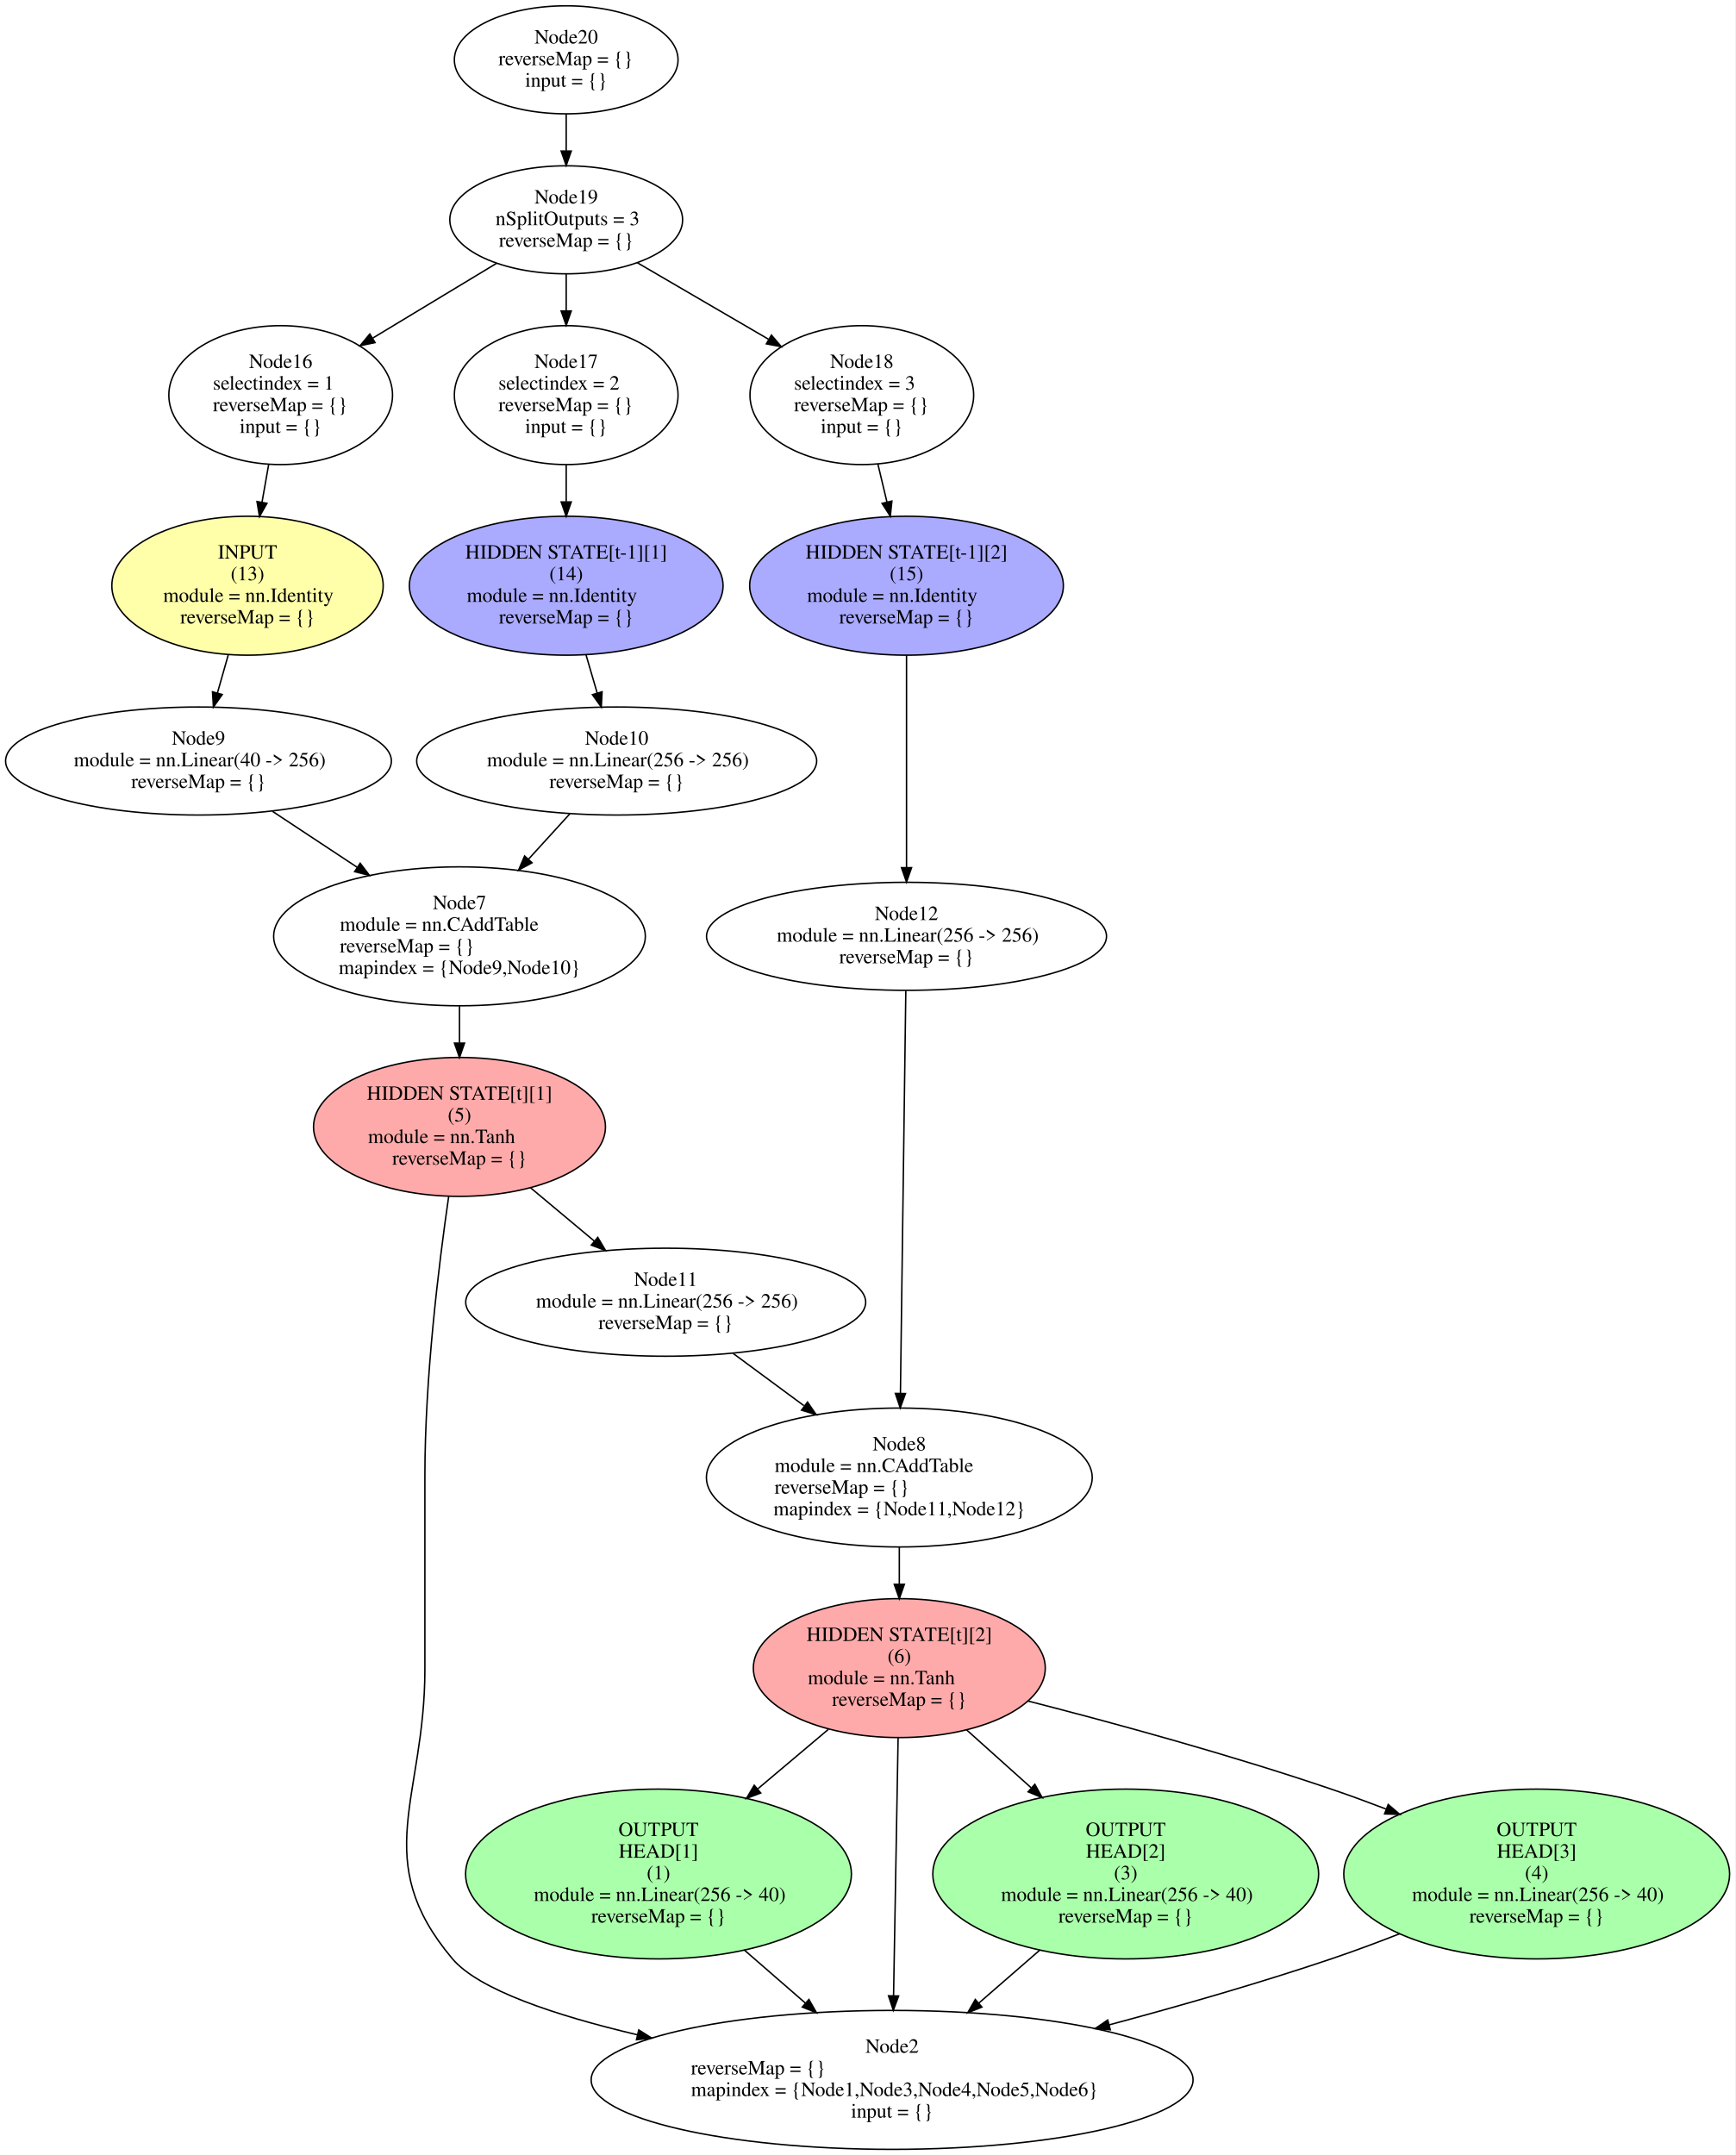
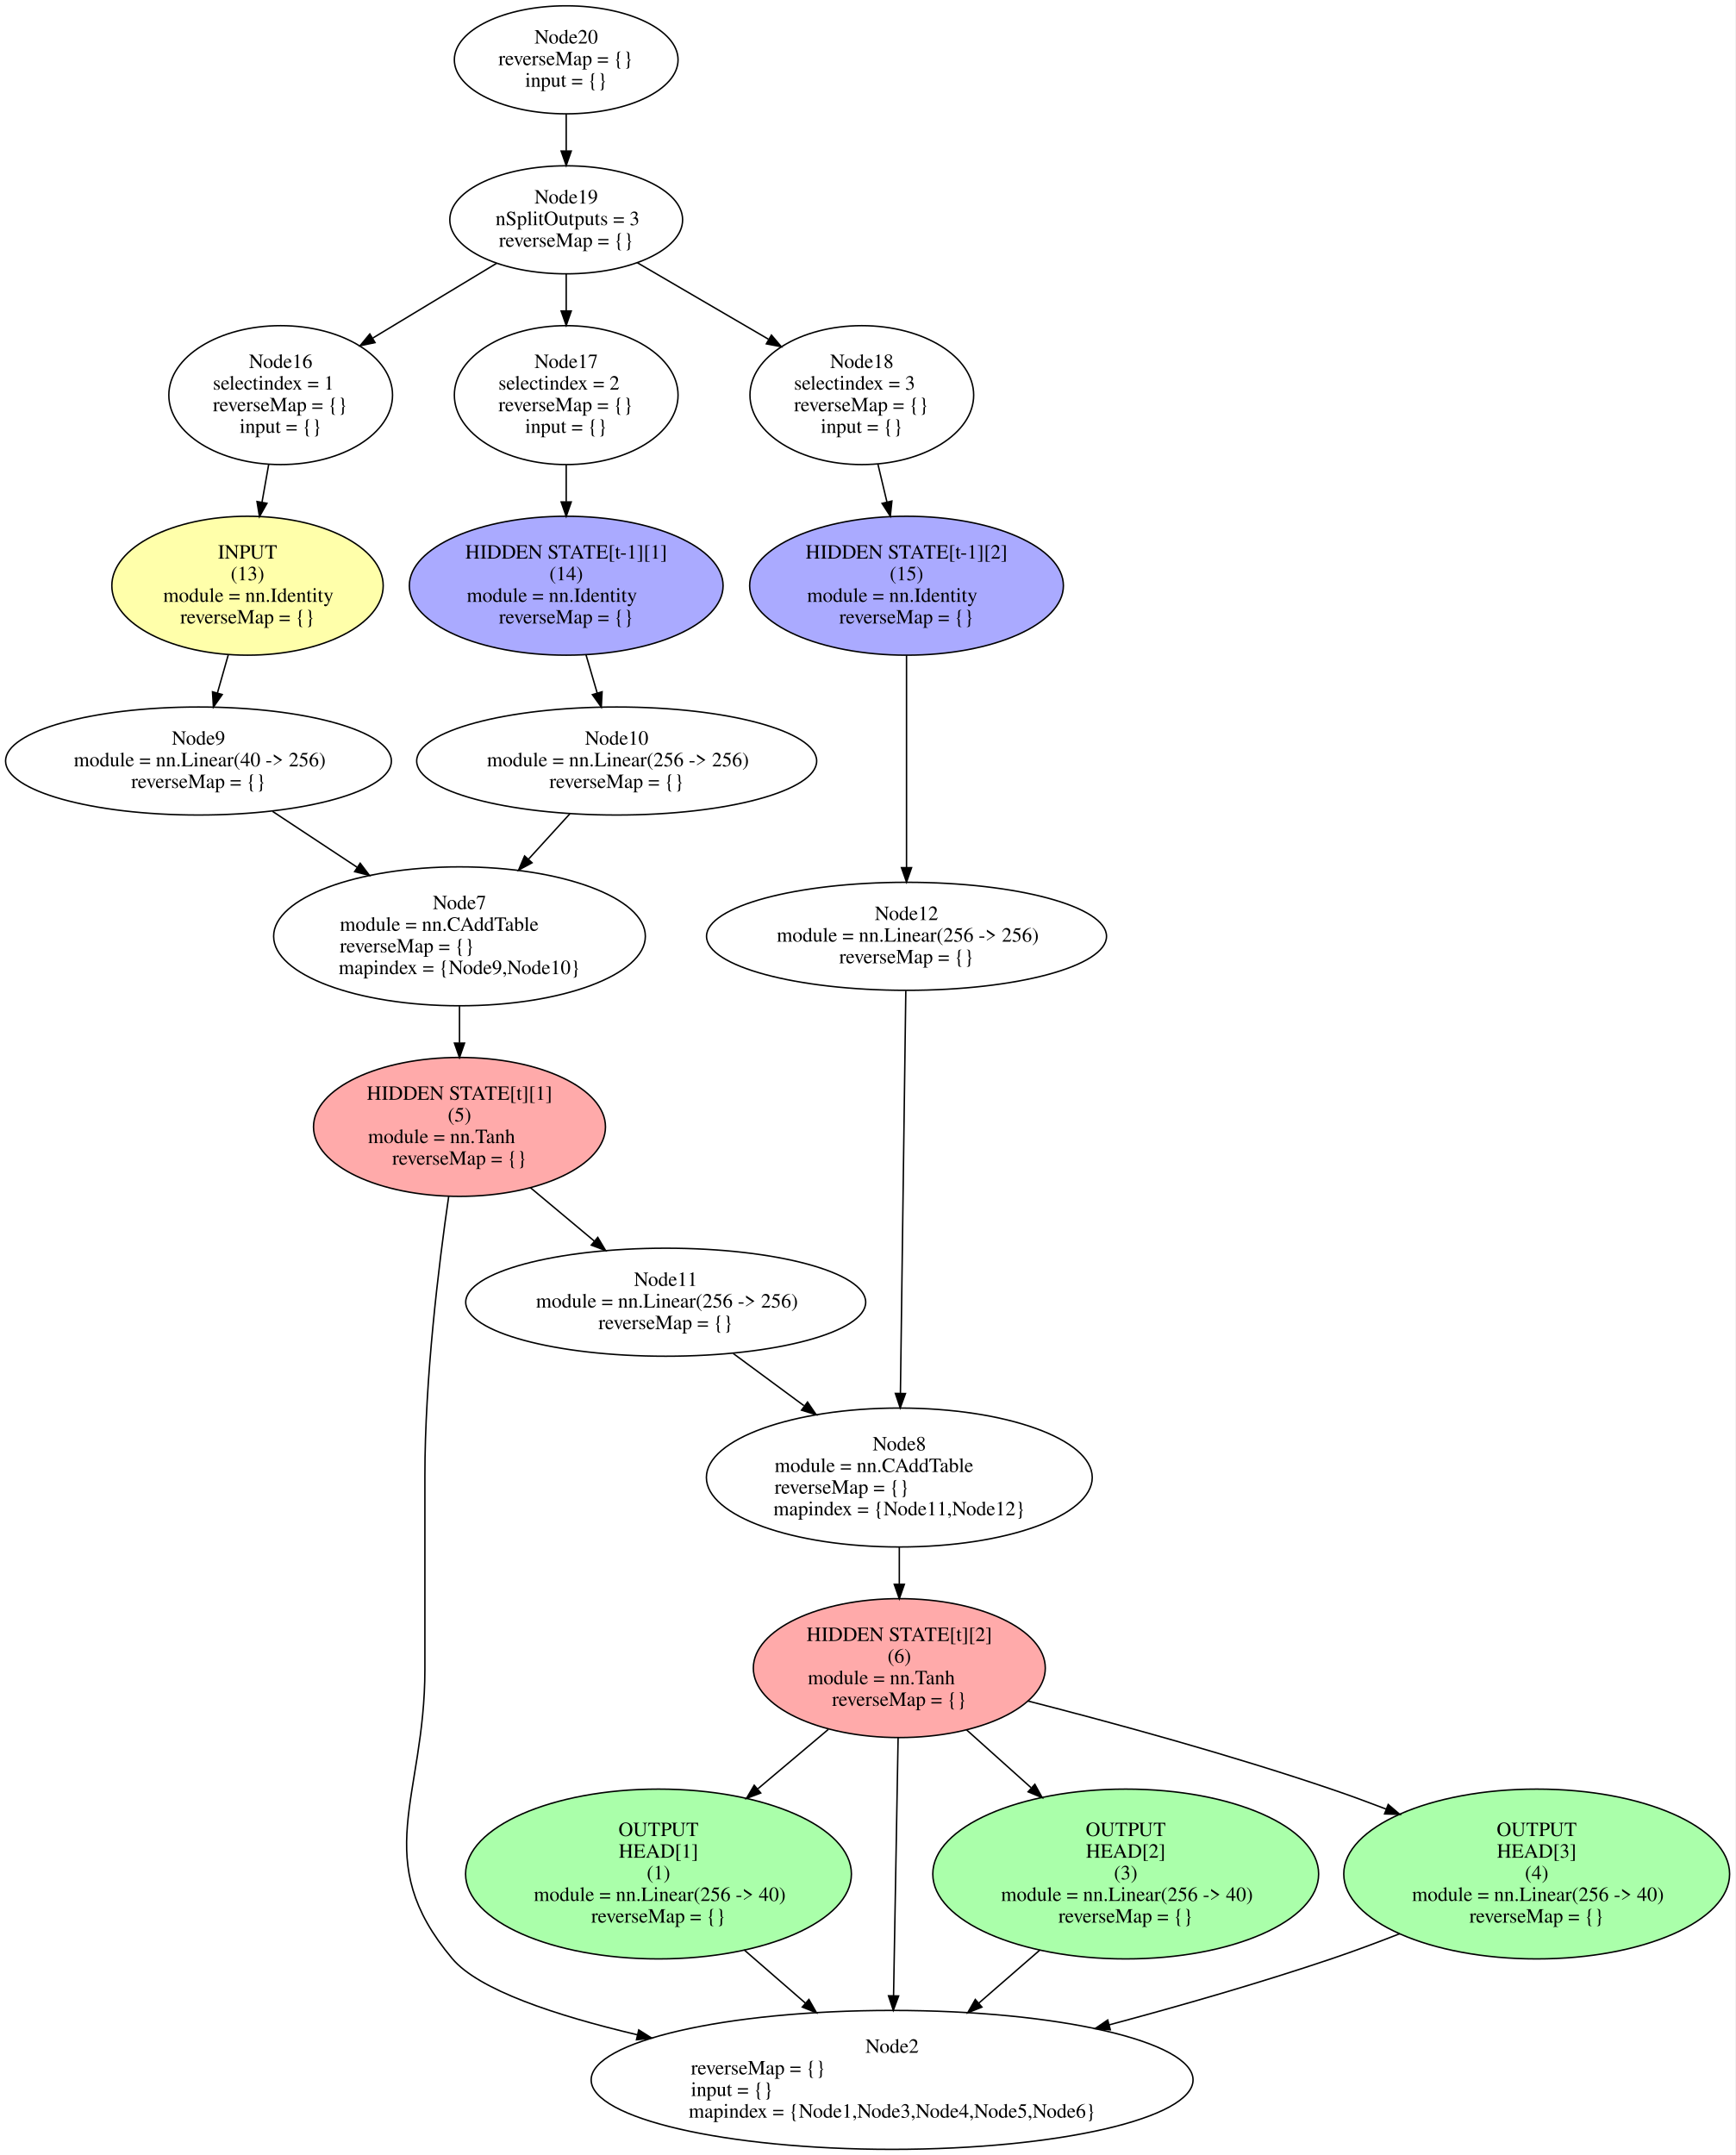
<svg xmlns="http://www.w3.org/2000/svg" xmlns:xlink="http://www.w3.org/1999/xlink" width="1203pt" height="1494pt" viewBox="0.00 0.00 1203.29 1494.36">
  <g id="graph0" class="graph" transform="scale(1 1) rotate(0) translate(4 1490.36)">
    <polygon fill="white" stroke="none" points="-4,4 -4,-1490.36 1199.29,-1490.36 1199.29,4 -4,4" />
    <g id="node1" class="node">
      <g id="a_node1">
        <a xlink:title="[/home/marcin/torch/install/share/lua/5.3/nngraph/init.lua]:76_">
          <ellipse fill="#aaffaa" stroke="black" cx="452.643" cy="-190.856" rx="133.787" ry="58.88" />
          <text text-anchor="middle" x="452.643" y="-217.156" font-family="Times,serif" font-size="14.00">OUTPUT</text>
          <text text-anchor="middle" x="452.643" y="-202.156" font-family="Times,serif" font-size="14.00">HEAD[1]</text>
          <text text-anchor="middle" x="452.643" y="-187.156" font-family="Times,serif" font-size="14.00"> (1)</text>
          <text text-anchor="start" x="366.143" y="-172.156" font-family="Times,serif" font-size="14.00">module = nn.Linear(256 -&gt; 40)</text>
          <text text-anchor="middle" x="452.643" y="-157.156" font-family="Times,serif" font-size="14.00">reverseMap = {}</text>
        </a>
      </g>
    </g>
    <g id="node2" class="node">
      <g id="a_node2">
        <a xlink:title="[[C]]:-1_">
          <ellipse fill="none" stroke="black" cx="614.643" cy="-48.083" rx="208.693" ry="48.167" />
          <text text-anchor="middle" x="614.643" y="-66.883" font-family="Times,serif" font-size="14.00">Node2</text>
          <text text-anchor="start" x="475.143" y="-51.883" font-family="Times,serif" font-size="14.00">reverseMap = {}</text>
-           <text text-anchor="start" x="475.143" y="-36.883" font-family="Times,serif" font-size="14.00">mapindex = {Node1,Node3,Node4,Node5,Node6}</text>
-           <text text-anchor="middle" x="614.643" y="-21.883" font-family="Times,serif" font-size="14.00">input = {}</text>
+           <text text-anchor="start" x="475.143" y="-36.883" font-family="Times,serif" font-size="14.00">input = {}</text>
+           <text text-anchor="middle" x="614.643" y="-21.883" font-family="Times,serif" font-size="14.00">mapindex = {Node1,Node3,Node4,Node5,Node6}</text>
        </a>
      </g>
    </g>
    <g id="edge1" class="edge">
      <path fill="none" stroke="black" d="M512.046,-138.237C525.913,-126.187 540.691,-113.345 554.586,-101.271" />
      <polygon fill="black" stroke="black" points="556.951,-103.853 562.204,-94.651 552.36,-98.569 556.951,-103.853" />
    </g>
    <g id="node3" class="node">
      <g id="a_node3">
        <a xlink:title="[/home/marcin/torch/install/share/lua/5.3/nngraph/init.lua]:76_">
          <ellipse fill="#aaffaa" stroke="black" cx="776.643" cy="-190.856" rx="133.787" ry="58.88" />
          <text text-anchor="middle" x="776.643" y="-217.156" font-family="Times,serif" font-size="14.00">OUTPUT</text>
          <text text-anchor="middle" x="776.643" y="-202.156" font-family="Times,serif" font-size="14.00">HEAD[2]</text>
          <text text-anchor="middle" x="776.643" y="-187.156" font-family="Times,serif" font-size="14.00"> (3)</text>
          <text text-anchor="start" x="690.143" y="-172.156" font-family="Times,serif" font-size="14.00">module = nn.Linear(256 -&gt; 40)</text>
          <text text-anchor="middle" x="776.643" y="-157.156" font-family="Times,serif" font-size="14.00">reverseMap = {}</text>
        </a>
      </g>
    </g>
    <g id="edge2" class="edge">
      <path fill="none" stroke="black" d="M717.24,-138.237C703.373,-126.187 688.595,-113.345 674.7,-101.271" />
      <polygon fill="black" stroke="black" points="676.927,-98.569 667.083,-94.651 672.335,-103.853 676.927,-98.569" />
    </g>
    <g id="node4" class="node">
      <g id="a_node4">
        <a xlink:title="[/home/marcin/torch/install/share/lua/5.3/nngraph/init.lua]:76_">
          <ellipse fill="#aaffaa" stroke="black" cx="1061.64" cy="-190.856" rx="133.787" ry="58.88" />
          <text text-anchor="middle" x="1061.64" y="-217.156" font-family="Times,serif" font-size="14.00">OUTPUT</text>
          <text text-anchor="middle" x="1061.64" y="-202.156" font-family="Times,serif" font-size="14.00">HEAD[3]</text>
          <text text-anchor="middle" x="1061.64" y="-187.156" font-family="Times,serif" font-size="14.00"> (4)</text>
          <text text-anchor="start" x="975.143" y="-172.156" font-family="Times,serif" font-size="14.00">module = nn.Linear(256 -&gt; 40)</text>
          <text text-anchor="middle" x="1061.64" y="-157.156" font-family="Times,serif" font-size="14.00">reverseMap = {}</text>
        </a>
      </g>
    </g>
    <g id="edge3" class="edge">
      <path fill="none" stroke="black" d="M966.755,-149.479C951.132,-143.36 935.021,-137.364 919.643,-132.167 869.926,-115.363 814.795,-99.521 765.232,-86.266" />
      <polygon fill="black" stroke="black" points="765.96,-82.838 755.396,-83.65 764.161,-89.603 765.96,-82.838" />
    </g>
    <g id="node5" class="node">
      <g id="a_node5">
        <a xlink:title="[/home/marcin/torch/install/share/lua/5.3/nngraph/init.lua]:76_">
          <ellipse fill="#ffaaaa" stroke="black" cx="314.643" cy="-708.916" rx="101.233" ry="48.167" />
          <text text-anchor="middle" x="314.643" y="-727.716" font-family="Times,serif" font-size="14.00">HIDDEN STATE[t][1]</text>
          <text text-anchor="middle" x="314.643" y="-712.716" font-family="Times,serif" font-size="14.00"> (5)</text>
          <text text-anchor="start" x="251.143" y="-697.716" font-family="Times,serif" font-size="14.00">module = nn.Tanh</text>
          <text text-anchor="middle" x="314.643" y="-682.716" font-family="Times,serif" font-size="14.00">reverseMap = {}</text>
        </a>
      </g>
    </g>
    <g id="edge4" class="edge">
      <path fill="none" stroke="black" d="M307.181,-660.927C300.136,-612.432 290.643,-534.525 290.643,-466.796 290.643,-466.796 290.643,-466.796 290.643,-332.63 290.643,-243.136 252.012,-200.634 309.643,-132.167 327.893,-110.486 381.056,-92.776 437.993,-79.362" />
      <polygon fill="black" stroke="black" points="438.948,-82.734 447.906,-77.077 437.375,-75.913 438.948,-82.734" />
    </g>
    <g id="node11" class="node">
      <g id="a_node11">
        <a xlink:title="[/home/marcin/torch/install/share/lua/5.3/nngraph/init.lua]:76_">
          <ellipse fill="none" stroke="black" cx="457.643" cy="-587.356" rx="138.686" ry="37.453" />
          <text text-anchor="middle" x="457.643" y="-598.656" font-family="Times,serif" font-size="14.00">Node11</text>
          <text text-anchor="start" x="367.643" y="-583.656" font-family="Times,serif" font-size="14.00">module = nn.Linear(256 -&gt; 256)</text>
          <text text-anchor="middle" x="457.643" y="-568.656" font-family="Times,serif" font-size="14.00">reverseMap = {}</text>
        </a>
      </g>
    </g>
    <g id="edge17" class="edge">
      <path fill="none" stroke="black" d="M363.856,-666.77C378.171,-654.802 393.81,-641.726 408.143,-629.742" />
      <polygon fill="black" stroke="black" points="410.528,-632.311 415.954,-623.211 406.038,-626.94 410.528,-632.311" />
    </g>
    <g id="node6" class="node">
      <g id="a_node6">
        <a xlink:title="[/home/marcin/torch/install/share/lua/5.3/nngraph/init.lua]:76_">
          <ellipse fill="#ffaaaa" stroke="black" cx="619.643" cy="-333.63" rx="101.233" ry="48.167" />
          <text text-anchor="middle" x="619.643" y="-352.43" font-family="Times,serif" font-size="14.00">HIDDEN STATE[t][2]</text>
          <text text-anchor="middle" x="619.643" y="-337.43" font-family="Times,serif" font-size="14.00"> (6)</text>
          <text text-anchor="start" x="556.143" y="-322.43" font-family="Times,serif" font-size="14.00">module = nn.Tanh</text>
          <text text-anchor="middle" x="619.643" y="-307.43" font-family="Times,serif" font-size="14.00">reverseMap = {}</text>
        </a>
      </g>
    </g>
    <g id="edge6" class="edge">
      <path fill="none" stroke="black" d="M570.441,-291.154C555.145,-278.26 537.99,-263.799 521.605,-249.988" />
      <polygon fill="black" stroke="black" points="523.537,-247.039 513.636,-243.27 519.026,-252.391 523.537,-247.039" />
    </g>
    <g id="edge5" class="edge">
      <path fill="none" stroke="black" d="M618.812,-285.489C617.945,-236.327 616.585,-159.225 615.656,-106.534" />
      <polygon fill="black" stroke="black" points="619.152,-106.273 615.476,-96.336 612.153,-106.396 619.152,-106.273" />
    </g>
    <g id="edge7" class="edge">
      <path fill="none" stroke="black" d="M666.323,-290.774C680.332,-278.213 695.969,-264.193 710.964,-250.748" />
      <polygon fill="black" stroke="black" points="713.626,-253.062 718.734,-243.78 708.953,-247.85 713.626,-253.062" />
    </g>
    <g id="edge8" class="edge">
      <path fill="none" stroke="black" d="M708.742,-310.841C768.857,-295.437 849.679,-273.357 919.643,-249.546 931.888,-245.379 944.603,-240.714 957.167,-235.891" />
      <polygon fill="black" stroke="black" points="958.679,-239.059 966.736,-232.178 956.147,-232.533 958.679,-239.059" />
    </g>
    <g id="node7" class="node">
      <g id="a_node7">
        <a xlink:title="[/home/marcin/torch/install/share/lua/5.3/nngraph/init.lua]:69_">
          <ellipse fill="none" stroke="black" cx="314.643" cy="-841.082" rx="128.887" ry="48.167" />
          <text text-anchor="middle" x="314.643" y="-859.882" font-family="Times,serif" font-size="14.00">Node7</text>
          <text text-anchor="start" x="231.643" y="-844.882" font-family="Times,serif" font-size="14.00">module = nn.CAddTable</text>
          <text text-anchor="start" x="231.643" y="-829.882" font-family="Times,serif" font-size="14.00">reverseMap = {}</text>
          <text text-anchor="middle" x="314.643" y="-814.882" font-family="Times,serif" font-size="14.00">mapindex = {Node9,Node10}</text>
        </a>
      </g>
    </g>
    <g id="edge9" class="edge">
      <path fill="none" stroke="black" d="M314.643,-792.721C314.643,-784.452 314.643,-775.771 314.643,-767.268" />
      <polygon fill="black" stroke="black" points="318.143,-767.024 314.643,-757.024 311.143,-767.024 318.143,-767.024" />
    </g>
    <g id="node8" class="node">
      <g id="a_node8">
        <a xlink:title="[/home/marcin/torch/install/share/lua/5.3/nngraph/init.lua]:69_">
          <ellipse fill="none" stroke="black" cx="619.643" cy="-465.796" rx="133.787" ry="48.167" />
          <text text-anchor="middle" x="619.643" y="-484.596" font-family="Times,serif" font-size="14.00">Node8</text>
          <text text-anchor="start" x="533.143" y="-469.596" font-family="Times,serif" font-size="14.00">module = nn.CAddTable</text>
          <text text-anchor="start" x="533.143" y="-454.596" font-family="Times,serif" font-size="14.00">reverseMap = {}</text>
          <text text-anchor="middle" x="619.643" y="-439.596" font-family="Times,serif" font-size="14.00">mapindex = {Node11,Node12}</text>
        </a>
      </g>
    </g>
    <g id="edge10" class="edge">
      <path fill="none" stroke="black" d="M619.643,-417.435C619.643,-409.166 619.643,-400.484 619.643,-391.981" />
      <polygon fill="black" stroke="black" points="623.143,-391.738 619.643,-381.738 616.143,-391.738 623.143,-391.738" />
    </g>
    <g id="node9" class="node">
      <g id="a_node9">
        <a xlink:title="[/home/marcin/torch/install/share/lua/5.3/nngraph/init.lua]:76_">
          <ellipse fill="none" stroke="black" cx="133.643" cy="-962.642" rx="133.787" ry="37.453" />
          <text text-anchor="middle" x="133.643" y="-973.942" font-family="Times,serif" font-size="14.00">Node9</text>
          <text text-anchor="start" x="47.143" y="-958.942" font-family="Times,serif" font-size="14.00">module = nn.Linear(40 -&gt; 256)</text>
          <text text-anchor="middle" x="133.643" y="-943.942" font-family="Times,serif" font-size="14.00">reverseMap = {}</text>
        </a>
      </g>
    </g>
    <g id="edge11" class="edge">
      <path fill="none" stroke="black" d="M185.026,-927.701C203.235,-915.673 224.059,-901.918 243.611,-889.003" />
      <polygon fill="black" stroke="black" points="245.78,-891.765 252.195,-883.333 241.922,-885.924 245.78,-891.765" />
    </g>
    <g id="node10" class="node">
      <g id="a_node10">
        <a xlink:title="[/home/marcin/torch/install/share/lua/5.3/nngraph/init.lua]:76_">
          <ellipse fill="none" stroke="black" cx="423.643" cy="-962.642" rx="138.686" ry="37.453" />
          <text text-anchor="middle" x="423.643" y="-973.942" font-family="Times,serif" font-size="14.00">Node10</text>
          <text text-anchor="start" x="333.643" y="-958.942" font-family="Times,serif" font-size="14.00">module = nn.Linear(256 -&gt; 256)</text>
          <text text-anchor="middle" x="423.643" y="-943.942" font-family="Times,serif" font-size="14.00">reverseMap = {}</text>
        </a>
      </g>
    </g>
    <g id="edge12" class="edge">
      <path fill="none" stroke="black" d="M391.235,-926.094C382.246,-916.235 372.292,-905.317 362.617,-894.704" />
      <polygon fill="black" stroke="black" points="364.963,-892.082 355.639,-887.05 359.79,-896.798 364.963,-892.082" />
    </g>
    <g id="edge13" class="edge">
      <path fill="none" stroke="black" d="M504.5,-551.774C519.779,-540.498 537.041,-527.758 553.462,-515.639" />
      <polygon fill="black" stroke="black" points="555.99,-518.124 561.958,-509.369 551.833,-512.491 555.99,-518.124" />
    </g>
    <g id="node12" class="node">
      <g id="a_node12">
        <a xlink:title="[/home/marcin/torch/install/share/lua/5.3/nngraph/init.lua]:76_">
          <ellipse fill="none" stroke="black" cx="624.643" cy="-841.082" rx="138.686" ry="37.453" />
          <text text-anchor="middle" x="624.643" y="-852.382" font-family="Times,serif" font-size="14.00">Node12</text>
          <text text-anchor="start" x="534.643" y="-837.382" font-family="Times,serif" font-size="14.00">module = nn.Linear(256 -&gt; 256)</text>
          <text text-anchor="middle" x="624.643" y="-822.382" font-family="Times,serif" font-size="14.00">reverseMap = {}</text>
        </a>
      </g>
    </g>
    <g id="edge14" class="edge">
      <path fill="none" stroke="black" d="M624.15,-803.269C623.276,-738.049 621.451,-601.788 620.412,-524.163" />
      <polygon fill="black" stroke="black" points="623.91,-524.026 620.276,-514.074 616.911,-524.12 623.91,-524.026" />
    </g>
    <g id="node13" class="node">
      <g id="a_node13">
        <a xlink:title="[./RNN.lua]:8_">
          <ellipse fill="#ffffaa" stroke="black" cx="167.643" cy="-1084.2" rx="94.09" ry="48.167" />
          <text text-anchor="middle" x="167.643" y="-1103" font-family="Times,serif" font-size="14.00">INPUT</text>
          <text text-anchor="middle" x="167.643" y="-1088" font-family="Times,serif" font-size="14.00"> (13)</text>
          <text text-anchor="start" x="109.143" y="-1073" font-family="Times,serif" font-size="14.00">module = nn.Identity</text>
          <text text-anchor="middle" x="167.643" y="-1058" font-family="Times,serif" font-size="14.00">reverseMap = {}</text>
        </a>
      </g>
    </g>
    <g id="edge15" class="edge">
      <path fill="none" stroke="black" d="M154.303,-1036.29C151.816,-1027.55 149.219,-1018.41 146.739,-1009.69" />
      <polygon fill="black" stroke="black" points="150.103,-1008.73 144.002,-1000.07 143.37,-1010.64 150.103,-1008.73" />
    </g>
    <g id="node14" class="node">
      <g id="a_node14">
        <a xlink:title="[./RNN.lua]:10_">
          <ellipse fill="#aaaaff" stroke="black" cx="388.643" cy="-1084.2" rx="108.789" ry="48.167" />
          <text text-anchor="middle" x="388.643" y="-1103" font-family="Times,serif" font-size="14.00">HIDDEN STATE[t-1][1]</text>
          <text text-anchor="middle" x="388.643" y="-1088" font-family="Times,serif" font-size="14.00"> (14)</text>
          <text text-anchor="start" x="319.643" y="-1073" font-family="Times,serif" font-size="14.00">module = nn.Identity</text>
          <text text-anchor="middle" x="388.643" y="-1058" font-family="Times,serif" font-size="14.00">reverseMap = {}</text>
        </a>
      </g>
    </g>
    <g id="edge16" class="edge">
      <path fill="none" stroke="black" d="M402.376,-1036.29C404.936,-1027.55 407.609,-1018.41 410.162,-1009.69" />
      <polygon fill="black" stroke="black" points="413.53,-1010.65 412.98,-1000.07 406.812,-1008.68 413.53,-1010.65" />
    </g>
    <g id="node15" class="node">
      <g id="a_node15">
        <a xlink:title="[./RNN.lua]:10_">
          <ellipse fill="#aaaaff" stroke="black" cx="624.643" cy="-1084.2" rx="108.789" ry="48.167" />
          <text text-anchor="middle" x="624.643" y="-1103" font-family="Times,serif" font-size="14.00">HIDDEN STATE[t-1][2]</text>
          <text text-anchor="middle" x="624.643" y="-1088" font-family="Times,serif" font-size="14.00"> (15)</text>
          <text text-anchor="start" x="555.643" y="-1073" font-family="Times,serif" font-size="14.00">module = nn.Identity</text>
          <text text-anchor="middle" x="624.643" y="-1058" font-family="Times,serif" font-size="14.00">reverseMap = {}</text>
        </a>
      </g>
    </g>
    <g id="edge18" class="edge">
      <path fill="none" stroke="black" d="M624.643,-1035.85C624.643,-993.28 624.643,-931.107 624.643,-888.747" />
      <polygon fill="black" stroke="black" points="628.143,-888.695 624.643,-878.695 621.143,-888.695 628.143,-888.695" />
    </g>
    <g id="node16" class="node">
      <g id="a_node16">
        <a xlink:title="[[C]]:-1_-1">
          <ellipse fill="none" stroke="black" cx="190.643" cy="-1216.37" rx="77.564" ry="48.167" />
          <text text-anchor="middle" x="190.643" y="-1235.17" font-family="Times,serif" font-size="14.00">Node16</text>
          <text text-anchor="start" x="143.643" y="-1220.17" font-family="Times,serif" font-size="14.00">selectindex = 1</text>
          <text text-anchor="start" x="143.643" y="-1205.17" font-family="Times,serif" font-size="14.00">reverseMap = {}</text>
          <text text-anchor="middle" x="190.643" y="-1190.17" font-family="Times,serif" font-size="14.00">input = {}</text>
        </a>
      </g>
    </g>
    <g id="edge19" class="edge">
      <path fill="none" stroke="black" d="M182.34,-1168.38C180.841,-1159.9 179.265,-1150.97 177.722,-1142.24" />
      <polygon fill="black" stroke="black" points="181.121,-1141.36 175.935,-1132.13 174.228,-1142.58 181.121,-1141.36" />
    </g>
    <g id="node17" class="node">
      <g id="a_node17">
        <a xlink:title="[[C]]:-1_-2">
          <ellipse fill="none" stroke="black" cx="388.643" cy="-1216.37" rx="77.564" ry="48.167" />
          <text text-anchor="middle" x="388.643" y="-1235.17" font-family="Times,serif" font-size="14.00">Node17</text>
          <text text-anchor="start" x="341.643" y="-1220.17" font-family="Times,serif" font-size="14.00">selectindex = 2</text>
          <text text-anchor="start" x="341.643" y="-1205.17" font-family="Times,serif" font-size="14.00">reverseMap = {}</text>
          <text text-anchor="middle" x="388.643" y="-1190.17" font-family="Times,serif" font-size="14.00">input = {}</text>
        </a>
      </g>
    </g>
    <g id="edge20" class="edge">
      <path fill="none" stroke="black" d="M388.643,-1168.01C388.643,-1159.74 388.643,-1151.06 388.643,-1142.55" />
      <polygon fill="black" stroke="black" points="392.143,-1142.31 388.643,-1132.31 385.143,-1142.31 392.143,-1142.31" />
    </g>
    <g id="node18" class="node">
      <g id="a_node18">
        <a xlink:title="[[C]]:-1_-3">
          <ellipse fill="none" stroke="black" cx="593.643" cy="-1216.37" rx="77.564" ry="48.167" />
          <text text-anchor="middle" x="593.643" y="-1235.17" font-family="Times,serif" font-size="14.00">Node18</text>
          <text text-anchor="start" x="546.643" y="-1220.17" font-family="Times,serif" font-size="14.00">selectindex = 3</text>
          <text text-anchor="start" x="546.643" y="-1205.17" font-family="Times,serif" font-size="14.00">reverseMap = {}</text>
          <text text-anchor="middle" x="593.643" y="-1190.17" font-family="Times,serif" font-size="14.00">input = {}</text>
        </a>
      </g>
    </g>
    <g id="edge21" class="edge">
      <path fill="none" stroke="black" d="M604.747,-1168.74C606.792,-1160.16 608.948,-1151.1 611.057,-1142.25" />
      <polygon fill="black" stroke="black" points="614.496,-1142.92 613.408,-1132.38 607.686,-1141.29 614.496,-1142.92" />
    </g>
    <g id="node19" class="node">
      <g id="a_node19">
        <a xlink:title="[[C]]:-1_ split at [...e/marcin/torch/install/share/lua/5.3/nngraph/gmodule.lua]:96-mnode">
          <ellipse fill="none" stroke="black" cx="388.643" cy="-1337.93" rx="80.721" ry="37.453" />
          <text text-anchor="middle" x="388.643" y="-1349.23" font-family="Times,serif" font-size="14.00">Node19</text>
          <text text-anchor="start" x="339.643" y="-1334.23" font-family="Times,serif" font-size="14.00">nSplitOutputs = 3</text>
          <text text-anchor="middle" x="388.643" y="-1319.23" font-family="Times,serif" font-size="14.00">reverseMap = {}</text>
        </a>
      </g>
    </g>
    <g id="edge22" class="edge">
      <path fill="none" stroke="black" d="M340.46,-1307.83C314.637,-1292.24 282.486,-1272.83 254.596,-1255.99" />
      <polygon fill="black" stroke="black" points="256.073,-1252.79 245.704,-1250.62 252.455,-1258.78 256.073,-1252.79" />
    </g>
    <g id="edge23" class="edge">
      <path fill="none" stroke="black" d="M388.643,-1300.41C388.643,-1292.31 388.643,-1283.54 388.643,-1274.84" />
      <polygon fill="black" stroke="black" points="392.143,-1274.7 388.643,-1264.7 385.143,-1274.7 392.143,-1274.7" />
    </g>
    <g id="edge24" class="edge">
      <path fill="none" stroke="black" d="M438.007,-1308.14C465.278,-1292.23 499.486,-1272.28 528.881,-1255.14" />
      <polygon fill="black" stroke="black" points="530.962,-1257.98 537.837,-1249.92 527.435,-1251.93 530.962,-1257.98" />
    </g>
    <g id="node20" class="node">
      <g id="a_node20">
        <a xlink:title="[[C]]:-1_">
          <ellipse fill="none" stroke="black" cx="388.643" cy="-1448.88" rx="77.564" ry="37.453" />
          <text text-anchor="middle" x="388.643" y="-1460.18" font-family="Times,serif" font-size="14.00">Node20</text>
          <text text-anchor="start" x="341.643" y="-1445.18" font-family="Times,serif" font-size="14.00">reverseMap = {}</text>
          <text text-anchor="middle" x="388.643" y="-1430.18" font-family="Times,serif" font-size="14.00">input = {}</text>
        </a>
      </g>
    </g>
    <g id="edge25" class="edge">
      <path fill="none" stroke="black" d="M388.643,-1411.3C388.643,-1403.12 388.643,-1394.34 388.643,-1385.82" />
      <polygon fill="black" stroke="black" points="392.143,-1385.6 388.643,-1375.6 385.143,-1385.6 392.143,-1385.6" />
    </g>
  </g>
</svg>
